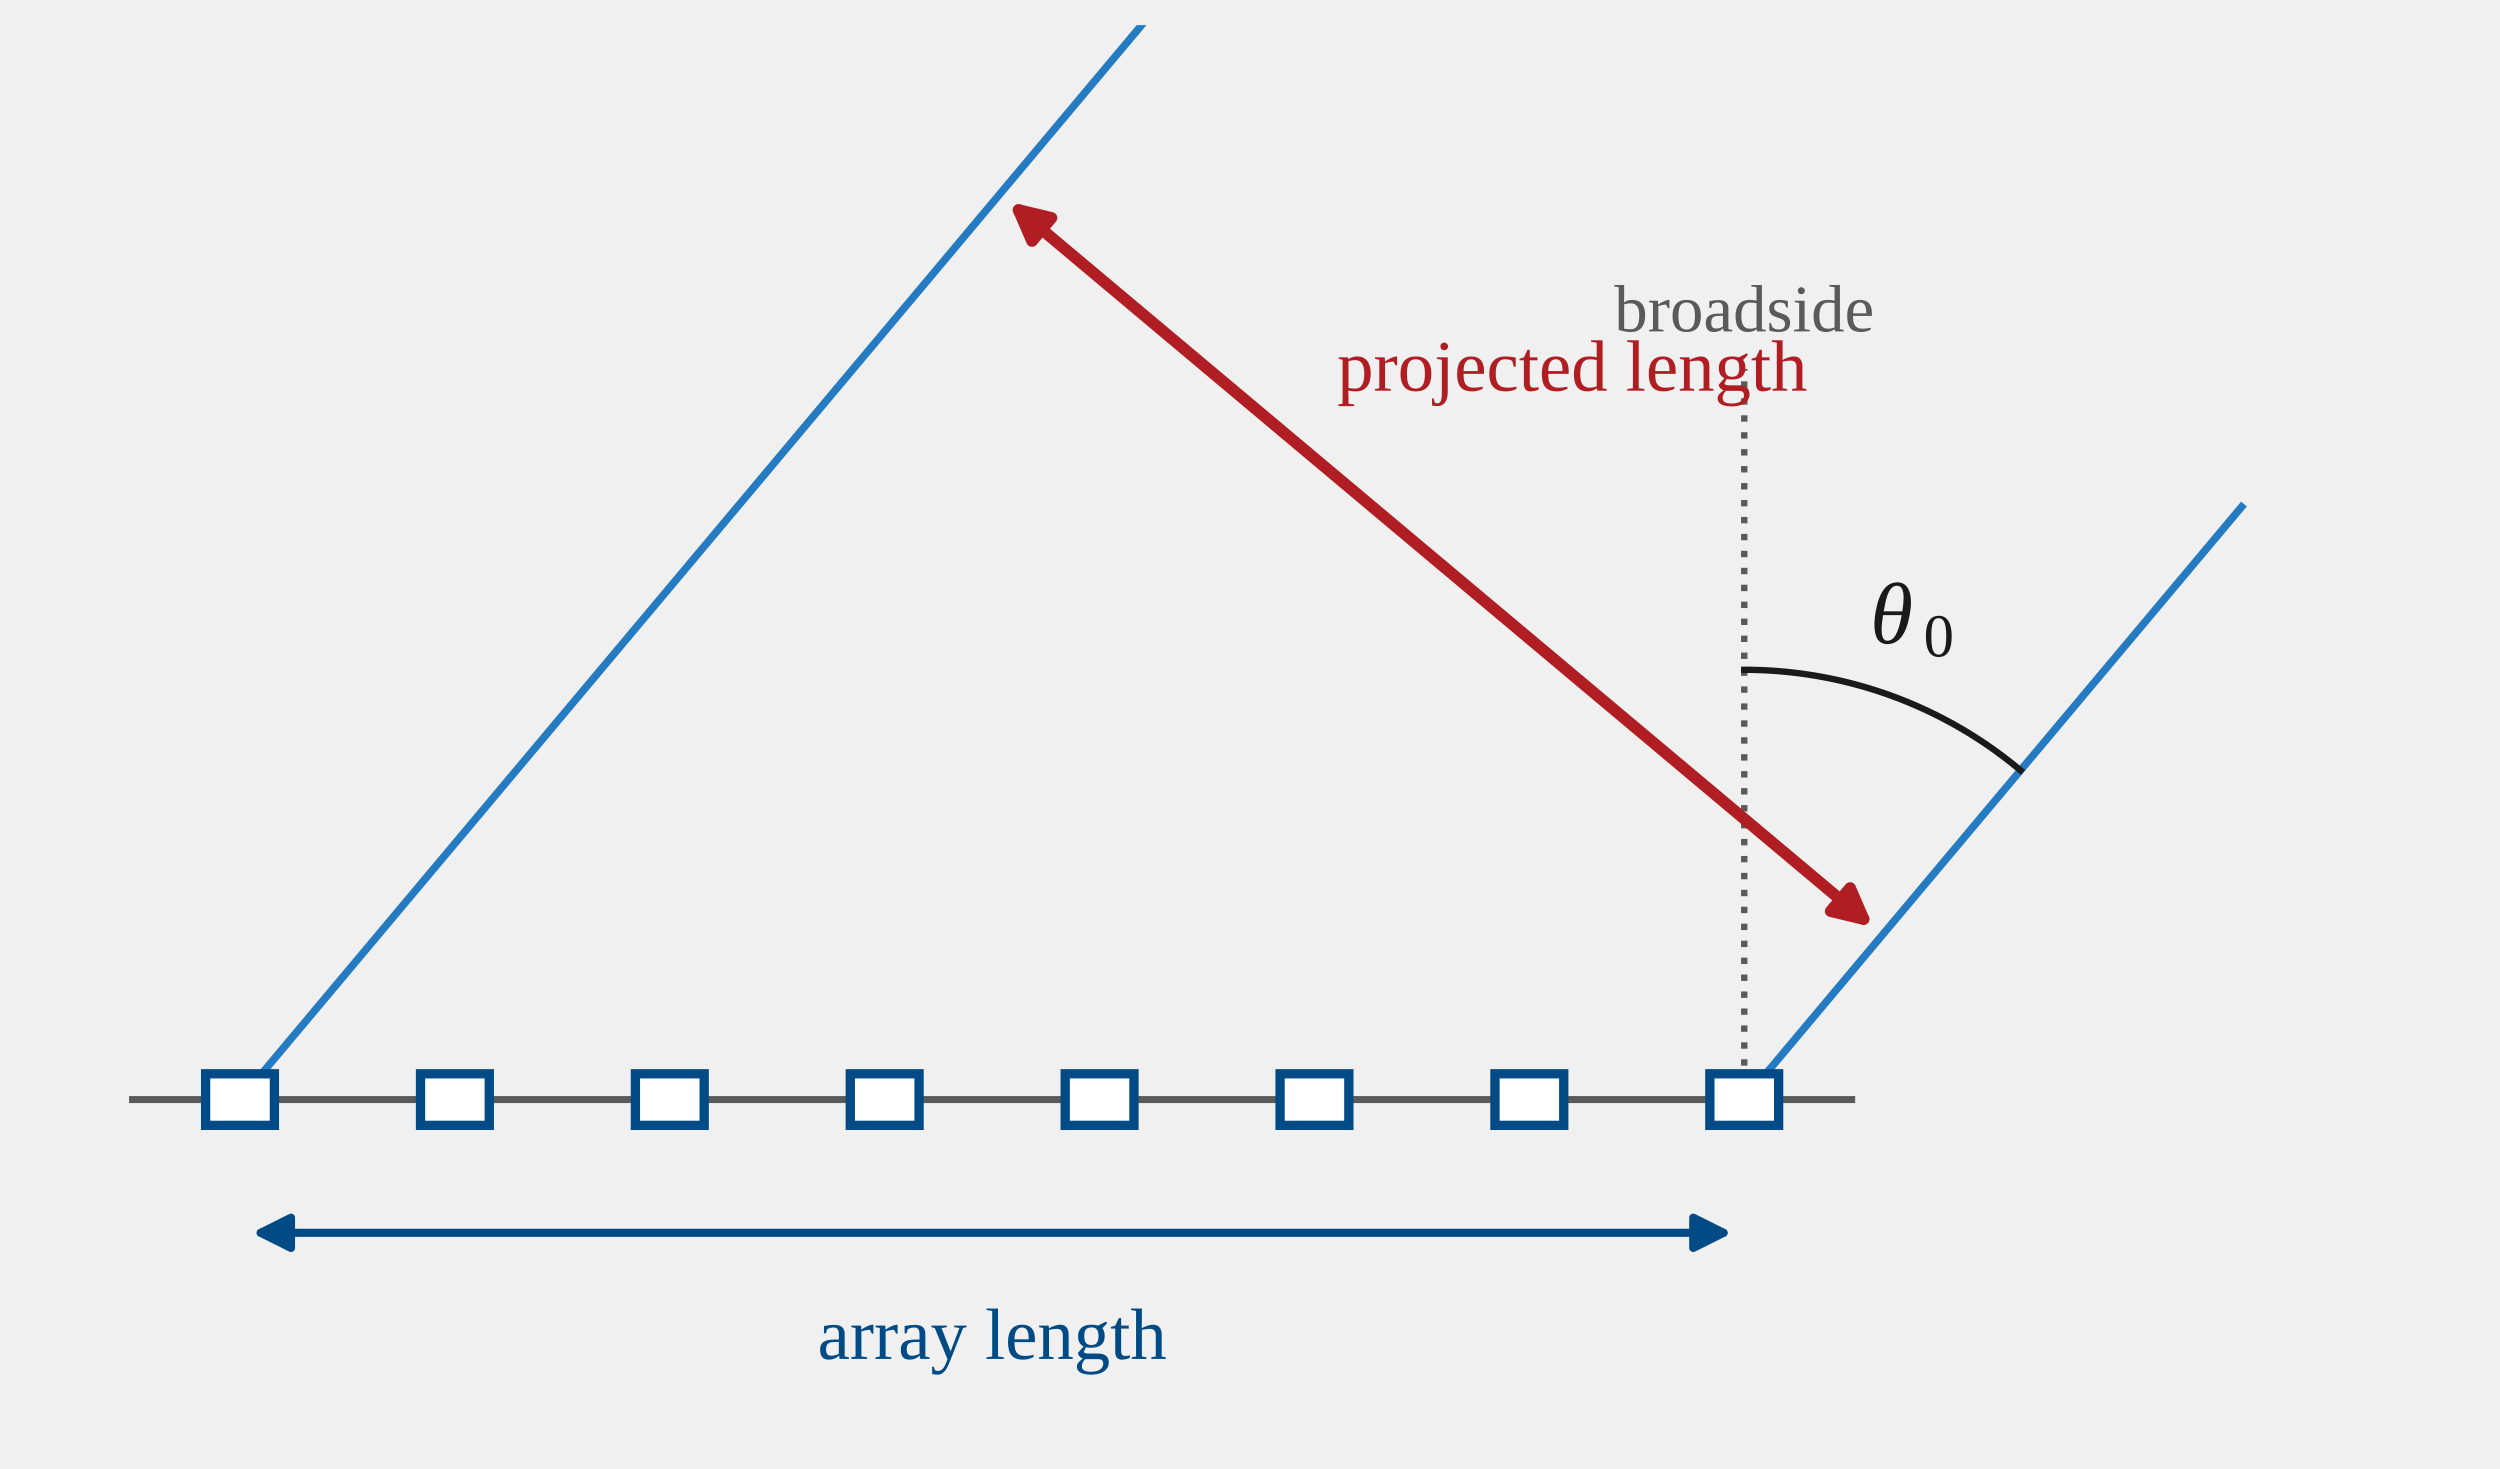
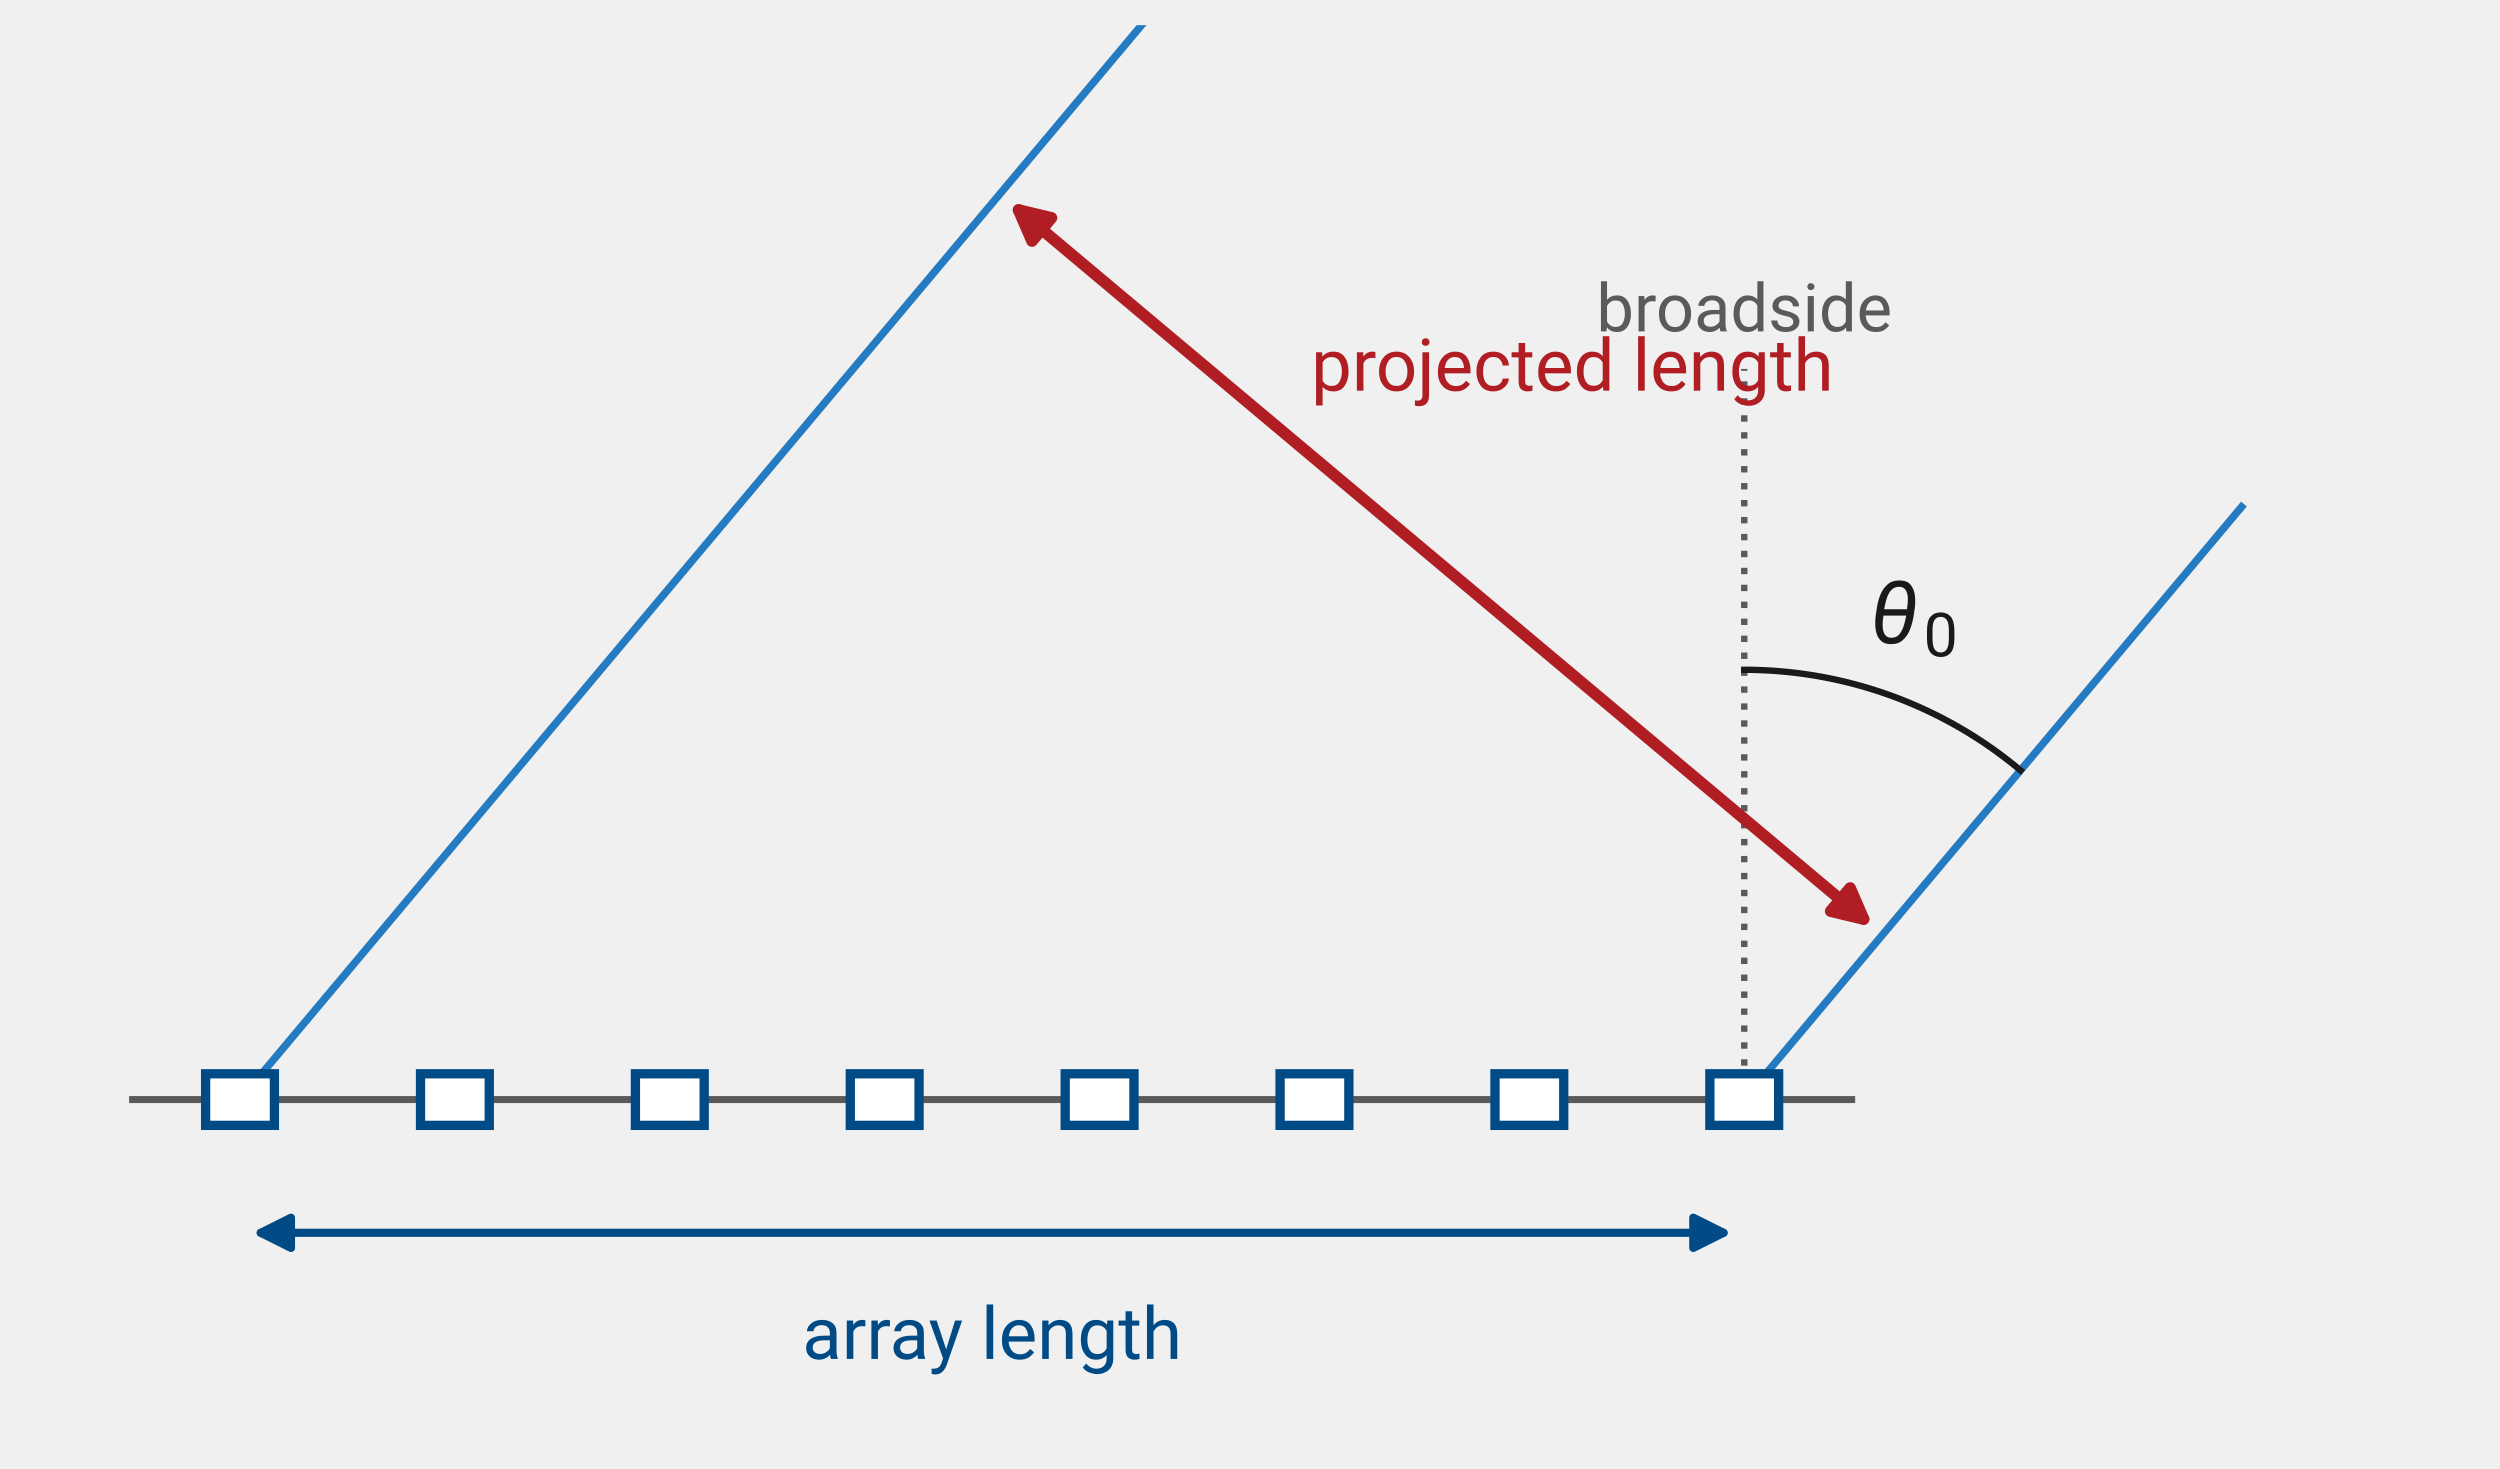
<svg xmlns="http://www.w3.org/2000/svg" width="429.984pt" height="252.576pt" viewBox="0 0 429.984 252.576" version="1.1">
  <defs>
    <style type="text/css">*{stroke-linejoin: round; stroke-linecap: butt}</style>
  </defs>
  <g id="figure_1">
    <g id="patch_1">
      <path d="M 0 252.576  L 429.984 252.576  L 429.984 0  L 0 0  L 0 252.576  z " style="fill: none" />
    </g>
    <g id="axes_1">
      <g id="line2d_1">
        <path d="M 22.8 189.12  L 318.48 189.12  " clip-path="url(#p473b830bad)" style="fill: none; stroke: #5a5a5a; stroke-width: 1.2; stroke-linecap: square" />
      </g>
      <g id="line2d_2">
        <path d="M 41.28 189.12  L 198.079 2.254  " clip-path="url(#p473b830bad)" style="fill: none; stroke: #0067b9; stroke-opacity: 0.85; stroke-width: 1.3; stroke-linecap: square" />
      </g>
      <g id="line2d_3">
        <path d="M 300 189.12  L 385.527 87.193  " clip-path="url(#p473b830bad)" style="fill: none; stroke: #0067b9; stroke-opacity: 0.85; stroke-width: 1.3; stroke-linecap: square" />
      </g>
      <g id="line2d_4">
        <path d="M 300 189.12  L 300 63.456  " clip-path="url(#p473b830bad)" style="fill: none; stroke-dasharray: 1.1,1.815; stroke-dashoffset: 0; stroke: #5a5a5a; stroke-width: 1.1" />
      </g>
      <g id="line2d_5">
        <path d="M 300 115.2  L 300.875 115.205  L 301.749 115.221  L 302.623 115.247  L 303.497 115.283  L 304.371 115.329  L 305.244 115.386  L 306.116 115.453  L 306.987 115.531  L 307.857 115.619  L 308.726 115.717  L 309.594 115.825  L 310.461 115.944  L 311.326 116.073  L 312.19 116.212  L 313.051 116.361  L 313.911 116.521  L 314.769 116.691  L 315.625 116.87  L 316.479 117.06  L 317.331 117.26  L 318.18 117.47  L 319.026 117.691  L 319.87 117.921  L 320.711 118.161  L 321.549 118.411  L 322.385 118.671  L 323.217 118.941  L 324.045 119.22  L 324.871 119.51  L 325.693 119.809  L 326.511 120.118  L 327.326 120.436  L 328.136 120.764  L 328.943 121.102  L 329.746 121.449  L 330.545 121.806  L 331.339 122.172  L 332.129 122.548  L 332.914 122.932  L 333.695 123.326  L 334.471 123.73  L 335.243 124.142  L 336.009 124.564  L 336.77 124.994  L 337.527 125.434  L 338.278 125.882  L 339.023 126.34  L 339.763 126.806  L 340.498 127.281  L 341.227 127.764  L 341.95 128.256  L 342.667 128.757  L 343.378 129.266  L 344.083 129.784  L 344.782 130.309  L 345.475 130.843  L 346.162 131.385  L 346.842 131.936  L 347.515 132.494  " clip-path="url(#p473b830bad)" style="fill: none; stroke: #1a1a1a; stroke-width: 1.1; stroke-linecap: square" />
      </g>
      <g id="patch_2">
        <path d="M 35.366 193.555  L 47.194 193.555  L 47.194 184.685  L 35.366 184.685  z " clip-path="url(#p473b830bad)" style="fill: #ffffff; stroke: #004a85; stroke-width: 1.6; stroke-linejoin: miter" />
      </g>
      <g id="patch_3">
        <path d="M 72.326 193.555  L 84.154 193.555  L 84.154 184.685  L 72.326 184.685  z " clip-path="url(#p473b830bad)" style="fill: #ffffff; stroke: #004a85; stroke-width: 1.6; stroke-linejoin: miter" />
      </g>
      <g id="patch_4">
        <path d="M 109.286 193.555  L 121.114 193.555  L 121.114 184.685  L 109.286 184.685  z " clip-path="url(#p473b830bad)" style="fill: #ffffff; stroke: #004a85; stroke-width: 1.6; stroke-linejoin: miter" />
      </g>
      <g id="patch_5">
        <path d="M 146.246 193.555  L 158.074 193.555  L 158.074 184.685  L 146.246 184.685  z " clip-path="url(#p473b830bad)" style="fill: #ffffff; stroke: #004a85; stroke-width: 1.6; stroke-linejoin: miter" />
      </g>
      <g id="patch_6">
        <path d="M 183.206 193.555  L 195.034 193.555  L 195.034 184.685  L 183.206 184.685  z " clip-path="url(#p473b830bad)" style="fill: #ffffff; stroke: #004a85; stroke-width: 1.6; stroke-linejoin: miter" />
      </g>
      <g id="patch_7">
        <path d="M 220.166 193.555  L 231.994 193.555  L 231.994 184.685  L 220.166 184.685  z " clip-path="url(#p473b830bad)" style="fill: #ffffff; stroke: #004a85; stroke-width: 1.6; stroke-linejoin: miter" />
      </g>
      <g id="patch_8">
        <path d="M 257.126 193.555  L 268.954 193.555  L 268.954 184.685  L 257.126 184.685  z " clip-path="url(#p473b830bad)" style="fill: #ffffff; stroke: #004a85; stroke-width: 1.6; stroke-linejoin: miter" />
      </g>
      <g id="patch_9">
        <path d="M 294.086 193.555  L 305.914 193.555  L 305.914 184.685  L 294.086 184.685  z " clip-path="url(#p473b830bad)" style="fill: #ffffff; stroke: #004a85; stroke-width: 1.6; stroke-linejoin: miter" />
      </g>
      <g id="patch_10">
        <path d="M 44.847 212.035  Q 170.64 212.035 296.433 212.035  " style="fill: none; stroke: #004a85; stroke-width: 1.4; stroke-linecap: round" />
        <path d="M 50.047 214.635  L 44.847 212.035  L 50.047 209.435  z " style="fill: #004a85; stroke: #004a85; stroke-width: 1.4; stroke-linecap: round" />
        <path d="M 291.233 209.435  L 296.433 212.035  L 291.233 214.635  z " style="fill: #004a85; stroke: #004a85; stroke-width: 1.4; stroke-linecap: round" />
      </g>
      <g id="text_1">
-         <text style="font-size: 12.5px; font-family:inherit; text-anchor: middle; fill: #004a85" x="170.64" y="233.73" transform="rotate(-0 170.64 233.73)">array length</text>
+         <text style="font-size: 12.5px; font-family:'Source Sans Pro', 'Segoe UI', Roboto, Helvetica, Arial, sans-serif; text-anchor: middle; fill: #004a85" x="170.64" y="233.73" transform="rotate(-0 170.64 233.73)">array length</text>
      </g>
      <g id="patch_11">
        <path d="M 175.19 36.121  Q 247.856 97.095 320.522 158.069  " style="fill: none; stroke: #b01e24; stroke-width: 2; stroke-linecap: round" />
        <path d="M 177.502 41.455  L 175.19 36.121  L 180.845 37.471  z " style="fill: #b01e24; stroke: #b01e24; stroke-width: 2; stroke-linecap: round" />
        <path d="M 318.21 152.734  L 320.522 158.069  L 314.867 156.718  z " style="fill: #b01e24; stroke: #b01e24; stroke-width: 2; stroke-linecap: round" />
      </g>
      <g id="text_2">
-         <text style="font-size: 12.5px; font-family:inherit; text-anchor: middle; fill: #b01e24" x="270.427" y="67.196" transform="rotate(-0 270.427 67.19557)">projected length</text>
+         <text style="font-size: 12.5px; font-family:'Source Sans Pro', 'Segoe UI', Roboto, Helvetica, Arial, sans-serif; text-anchor: middle; fill: #b01e24" x="270.427" y="67.196" transform="rotate(-0 270.427 67.19557)">projected length</text>
      </g>
      <g id="text_3">
-         <text style="font-size: 11.5px; font-family:inherit; text-anchor: middle; fill: #5a5a5a" x="300" y="56.997" transform="rotate(-0 300 56.9973)">broadside</text>
+         <text style="font-size: 11.5px; font-family:'Source Sans Pro', 'Segoe UI', Roboto, Helvetica, Arial, sans-serif; text-anchor: middle; fill: #5a5a5a" x="300" y="56.997" transform="rotate(-0 300 56.9973)">broadside</text>
      </g>
      <g id="text_4">
        <g style="fill: #1a1a1a" transform="translate(321.6579 111.128)">
          <text>
-             <tspan x="0" y="-0.484" style="font-style: oblique; font-size: 15px; font-family:inherit; fill: #1a1a1a">θ</tspan>
-             <tspan x="9.177" y="1.766" style="font-size: 10.5px; font-family:inherit; fill: #1a1a1a">0</tspan>
+             <tspan x="0" y="-0.484" style="font-style: oblique; font-size: 15px; font-family:'Source Sans Pro', 'Segoe UI', Roboto, Helvetica, Arial, sans-serif; fill: #1a1a1a">θ</tspan>
+             <tspan x="9.177" y="1.766" style="font-size: 10.5px; font-family:'Source Sans Pro', 'Segoe UI', Roboto, Helvetica, Arial, sans-serif; fill: #1a1a1a">0</tspan>
          </text>
        </g>
      </g>
    </g>
  </g>
  <defs>
    <clipPath id="p473b830bad">
      <rect x="4.32" y="4.32" width="421.344" height="243.936" />
    </clipPath>
  </defs>
</svg>
